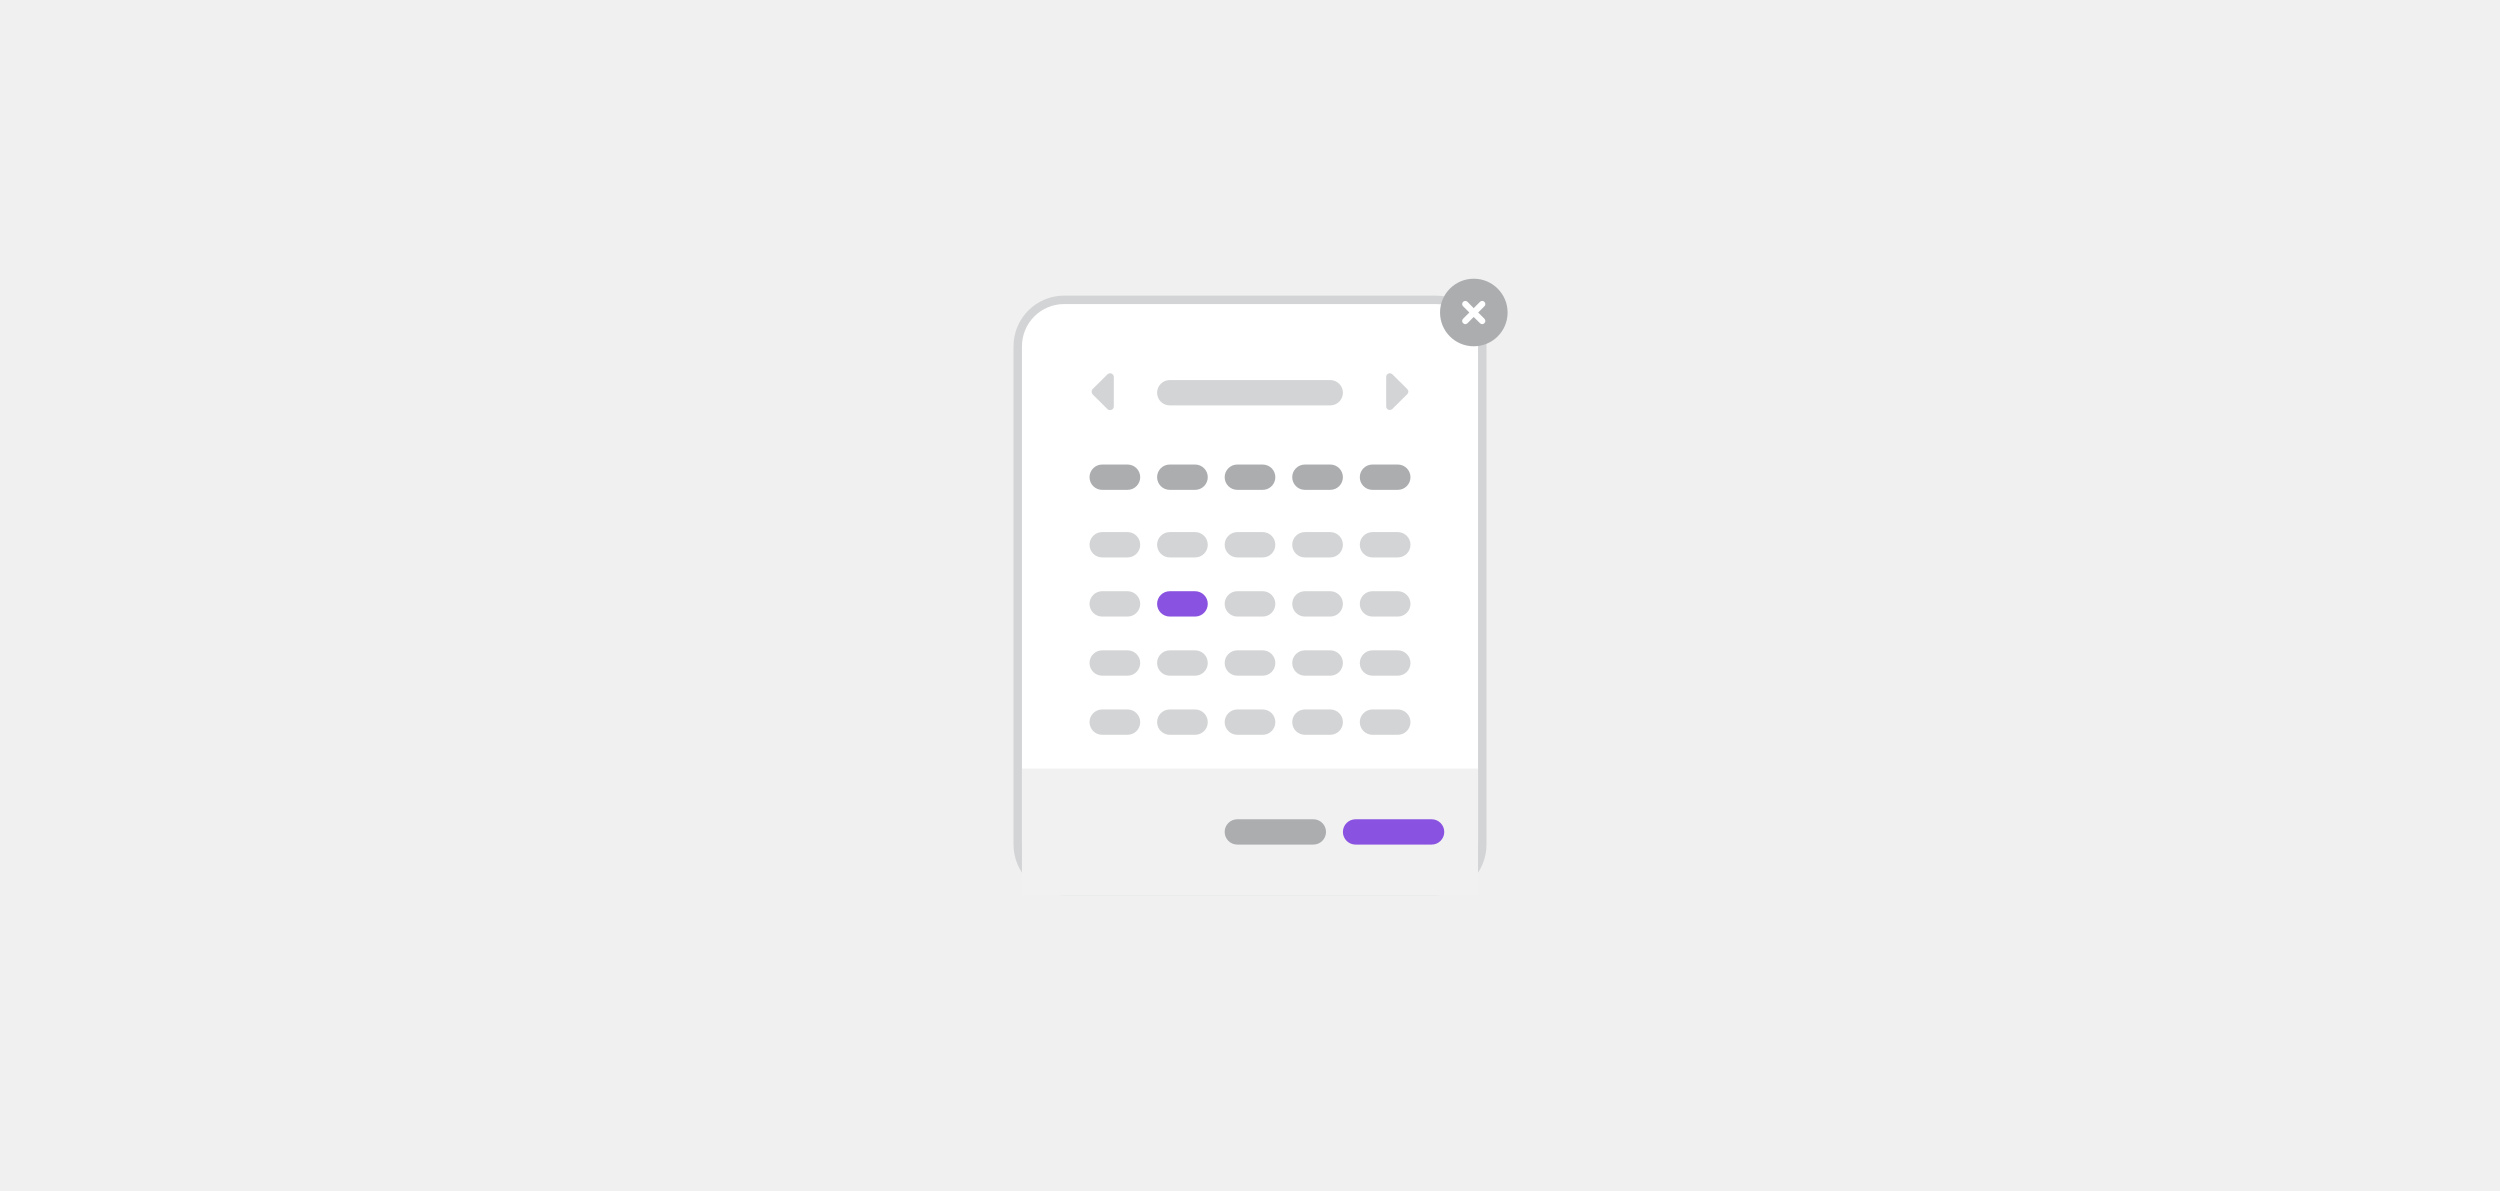
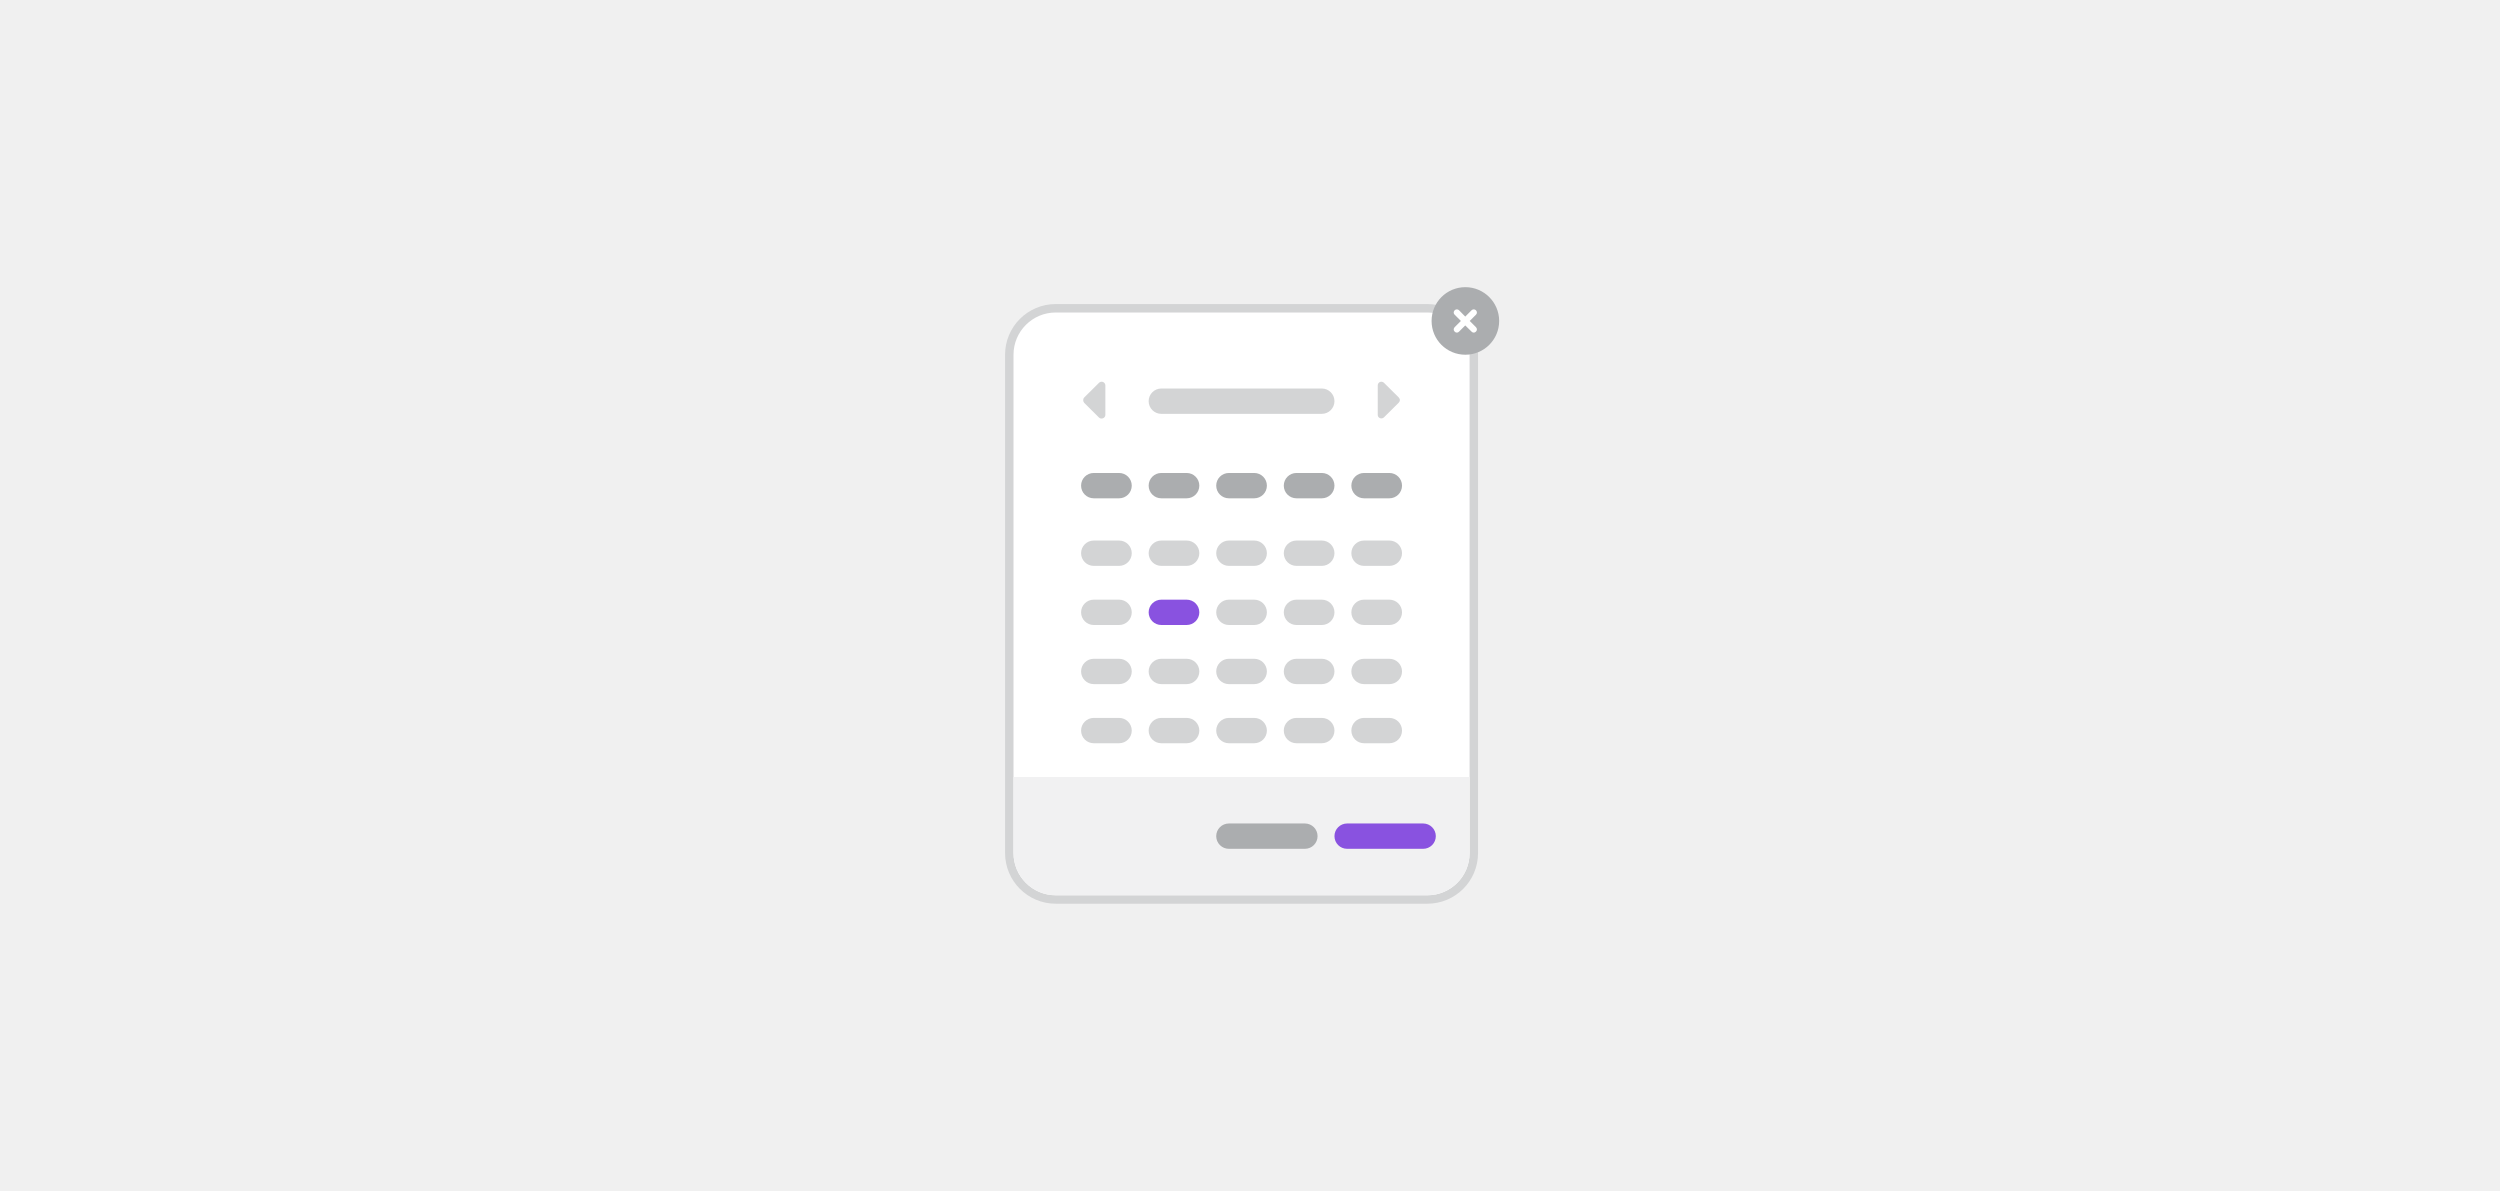
<svg xmlns="http://www.w3.org/2000/svg" width="296" height="141" viewBox="0 0 296 141" fill="none">
-   <path d="M120.5 41C120.5 37.962 122.962 35.5 126 35.5H170C173.038 35.5 175.5 37.962 175.5 41V100C175.5 103.038 173.038 105.5 170 105.5H126C122.962 105.5 120.5 103.038 120.5 100V41Z" fill="white" />
-   <path d="M120.5 41C120.5 37.962 122.962 35.5 126 35.5H170C173.038 35.5 175.5 37.962 175.5 41V100C175.5 103.038 173.038 105.5 170 105.5H126C122.962 105.5 120.5 103.038 120.5 100V41Z" stroke="#D3D4D5" />
-   <path d="M131.123 48.44L129.373 46.703C129.291 46.607 129.25 46.498 129.25 46.375C129.25 46.238 129.291 46.143 129.373 46.06L131.123 44.324C131.246 44.201 131.438 44.16 131.602 44.228C131.766 44.297 131.875 44.461 131.875 44.625V48.125C131.875 48.303 131.766 48.453 131.602 48.522C131.438 48.59 131.246 48.562 131.123 48.44Z" fill="#D3D4D5" />
-   <rect x="137" y="45" width="22" height="3" rx="1.5" fill="#D3D4D5" />
-   <path d="M164.863 44.324L166.613 46.06C166.695 46.156 166.75 46.266 166.75 46.375C166.75 46.471 166.695 46.594 166.613 46.676L164.863 48.412C164.74 48.535 164.549 48.576 164.385 48.508C164.221 48.44 164.125 48.303 164.125 48.125V44.625C164.125 44.461 164.221 44.297 164.385 44.228C164.549 44.16 164.74 44.201 164.863 44.324Z" fill="#D3D4D5" />
-   <rect x="129" y="55" width="6" height="3" rx="1.5" fill="#ABADAF" />
-   <rect x="137" y="55" width="6" height="3" rx="1.5" fill="#ABADAF" />
-   <rect x="145" y="55" width="6" height="3" rx="1.5" fill="#ABADAF" />
-   <rect x="153" y="55" width="6" height="3" rx="1.5" fill="#ABADAF" />
-   <rect x="161" y="55" width="6" height="3" rx="1.5" fill="#ABADAF" />
-   <rect x="129" y="63" width="6" height="3" rx="1.5" fill="#D3D4D5" />
-   <rect x="137" y="63" width="6" height="3" rx="1.5" fill="#D3D4D5" />
-   <rect x="145" y="63" width="6" height="3" rx="1.5" fill="#D3D4D5" />
-   <rect x="153" y="63" width="6" height="3" rx="1.5" fill="#D3D4D5" />
-   <rect x="161" y="63" width="6" height="3" rx="1.5" fill="#D3D4D5" />
-   <rect x="129" y="70" width="6" height="3" rx="1.5" fill="#D3D4D5" />
-   <rect x="137" y="70" width="6" height="3" rx="1.5" fill="#8952E0" />
-   <rect x="145" y="70" width="6" height="3" rx="1.5" fill="#D3D4D5" />
-   <rect x="153" y="70" width="6" height="3" rx="1.5" fill="#D3D4D5" />
-   <rect x="161" y="70" width="6" height="3" rx="1.5" fill="#D3D4D5" />
-   <rect x="129" y="77" width="6" height="3" rx="1.5" fill="#D3D4D5" />
-   <rect x="137" y="77" width="6" height="3" rx="1.5" fill="#D3D4D5" />
-   <rect x="145" y="77" width="6" height="3" rx="1.5" fill="#D3D4D5" />
-   <rect x="153" y="77" width="6" height="3" rx="1.5" fill="#D3D4D5" />
-   <rect x="161" y="77" width="6" height="3" rx="1.5" fill="#D3D4D5" />
-   <rect x="129" y="84" width="6" height="3" rx="1.5" fill="#D3D4D5" />
-   <rect x="137" y="84" width="6" height="3" rx="1.5" fill="#D3D4D5" />
-   <rect x="145" y="84" width="6" height="3" rx="1.5" fill="#D3D4D5" />
-   <rect x="153" y="84" width="6" height="3" rx="1.5" fill="#D3D4D5" />
-   <rect x="161" y="84" width="6" height="3" rx="1.5" fill="#D3D4D5" />
-   <rect width="54" height="15" transform="translate(121 91)" fill="#F1F1F2" />
-   <rect x="145" y="97" width="12" height="3" rx="1.5" fill="#ABADAF" />
-   <rect x="159" y="97" width="12" height="3" rx="1.5" fill="#8952E0" />
-   <rect width="5" height="5" transform="translate(172 35)" fill="white" />
-   <path d="M170.5 37C170.5 34.797 172.281 33 174.5 33C176.703 33 178.5 34.797 178.5 37C178.5 39.219 176.703 41 174.5 41C172.281 41 170.5 39.219 170.5 37ZM173.234 36.266L173.969 37L173.234 37.734C173.078 37.891 173.078 38.125 173.234 38.266C173.375 38.422 173.609 38.422 173.75 38.266L174.484 37.531L175.234 38.266C175.375 38.422 175.609 38.422 175.75 38.266C175.906 38.125 175.906 37.891 175.75 37.734L175.016 37L175.75 36.266C175.906 36.125 175.906 35.891 175.75 35.734C175.609 35.594 175.375 35.594 175.234 35.734L174.484 36.484L173.75 35.734C173.609 35.594 173.375 35.594 173.234 35.734C173.078 35.891 173.078 36.125 173.234 36.266Z" fill="#ABADAF" />
+   <path d="M119.5 42C119.5 38.962 121.962 36.5 125 36.5H169C172.038 36.5 174.5 38.962 174.5 42V101C174.5 104.038 172.038 106.5 169 106.5H125C121.962 106.5 119.5 104.038 119.5 101V42Z" fill="white" />
+   <path d="M119.5 42C119.5 38.962 121.962 36.5 125 36.5H169C172.038 36.5 174.5 38.962 174.5 42V101C174.5 104.038 172.038 106.5 169 106.5H125C121.962 106.5 119.5 104.038 119.5 101V42Z" stroke="#D3D4D5" />
+   <path d="M130.123 49.44L128.373 47.703C128.291 47.607 128.25 47.498 128.25 47.375C128.25 47.238 128.291 47.143 128.373 47.06L130.123 45.324C130.246 45.201 130.438 45.16 130.602 45.228C130.766 45.297 130.875 45.461 130.875 45.625V49.125C130.875 49.303 130.766 49.453 130.602 49.522C130.438 49.59 130.246 49.562 130.123 49.44Z" fill="#D3D4D5" />
+   <rect x="136" y="46" width="22" height="3" rx="1.5" fill="#D3D4D5" />
+   <path d="M163.863 45.324L165.613 47.06C165.695 47.156 165.75 47.266 165.75 47.375C165.75 47.471 165.695 47.594 165.613 47.676L163.863 49.412C163.74 49.535 163.549 49.576 163.385 49.508C163.221 49.44 163.125 49.303 163.125 49.125V45.625C163.125 45.461 163.221 45.297 163.385 45.228C163.549 45.16 163.74 45.201 163.863 45.324Z" fill="#D3D4D5" />
+   <rect x="128" y="56" width="6" height="3" rx="1.5" fill="#ABADAF" />
+   <rect x="136" y="56" width="6" height="3" rx="1.5" fill="#ABADAF" />
+   <rect x="144" y="56" width="6" height="3" rx="1.5" fill="#ABADAF" />
+   <rect x="152" y="56" width="6" height="3" rx="1.5" fill="#ABADAF" />
+   <rect x="160" y="56" width="6" height="3" rx="1.5" fill="#ABADAF" />
+   <rect x="128" y="64" width="6" height="3" rx="1.5" fill="#D3D4D5" />
+   <rect x="136" y="64" width="6" height="3" rx="1.5" fill="#D3D4D5" />
+   <rect x="144" y="64" width="6" height="3" rx="1.5" fill="#D3D4D5" />
+   <rect x="152" y="64" width="6" height="3" rx="1.5" fill="#D3D4D5" />
+   <rect x="160" y="64" width="6" height="3" rx="1.5" fill="#D3D4D5" />
+   <rect x="128" y="71" width="6" height="3" rx="1.5" fill="#D3D4D5" />
+   <rect x="136" y="71" width="6" height="3" rx="1.5" fill="#8952E0" />
+   <rect x="144" y="71" width="6" height="3" rx="1.5" fill="#D3D4D5" />
+   <rect x="152" y="71" width="6" height="3" rx="1.5" fill="#D3D4D5" />
+   <rect x="160" y="71" width="6" height="3" rx="1.5" fill="#D3D4D5" />
+   <rect x="128" y="78" width="6" height="3" rx="1.5" fill="#D3D4D5" />
+   <rect x="136" y="78" width="6" height="3" rx="1.5" fill="#D3D4D5" />
+   <rect x="144" y="78" width="6" height="3" rx="1.5" fill="#D3D4D5" />
+   <rect x="152" y="78" width="6" height="3" rx="1.5" fill="#D3D4D5" />
+   <rect x="160" y="78" width="6" height="3" rx="1.5" fill="#D3D4D5" />
+   <rect x="128" y="85" width="6" height="3" rx="1.5" fill="#D3D4D5" />
+   <rect x="136" y="85" width="6" height="3" rx="1.5" fill="#D3D4D5" />
+   <rect x="144" y="85" width="6" height="3" rx="1.5" fill="#D3D4D5" />
+   <rect x="152" y="85" width="6" height="3" rx="1.5" fill="#D3D4D5" />
+   <rect x="160" y="85" width="6" height="3" rx="1.5" fill="#D3D4D5" />
+   <path d="M120 92H174V101C174 103.761 171.761 106 169 106H125C122.239 106 120 103.761 120 101V92Z" fill="#F1F1F2" />
+   <rect x="144" y="97.5" width="12" height="3" rx="1.5" fill="#ABADAF" />
+   <rect x="158" y="97.5" width="12" height="3" rx="1.5" fill="#8952E0" />
+   <rect width="5" height="5" transform="translate(171 36)" fill="white" />
+   <path d="M169.5 38C169.5 35.797 171.281 34 173.5 34C175.703 34 177.5 35.797 177.5 38C177.5 40.219 175.703 42 173.5 42C171.281 42 169.5 40.219 169.5 38ZM172.234 37.266L172.969 38L172.234 38.734C172.078 38.891 172.078 39.125 172.234 39.266C172.375 39.422 172.609 39.422 172.75 39.266L173.484 38.531L174.234 39.266C174.375 39.422 174.609 39.422 174.75 39.266C174.906 39.125 174.906 38.891 174.75 38.734L174.016 38L174.75 37.266C174.906 37.125 174.906 36.891 174.75 36.734C174.609 36.594 174.375 36.594 174.234 36.734L173.484 37.484L172.75 36.734C172.609 36.594 172.375 36.594 172.234 36.734C172.078 36.891 172.078 37.125 172.234 37.266Z" fill="#ABADAF" />
</svg>
